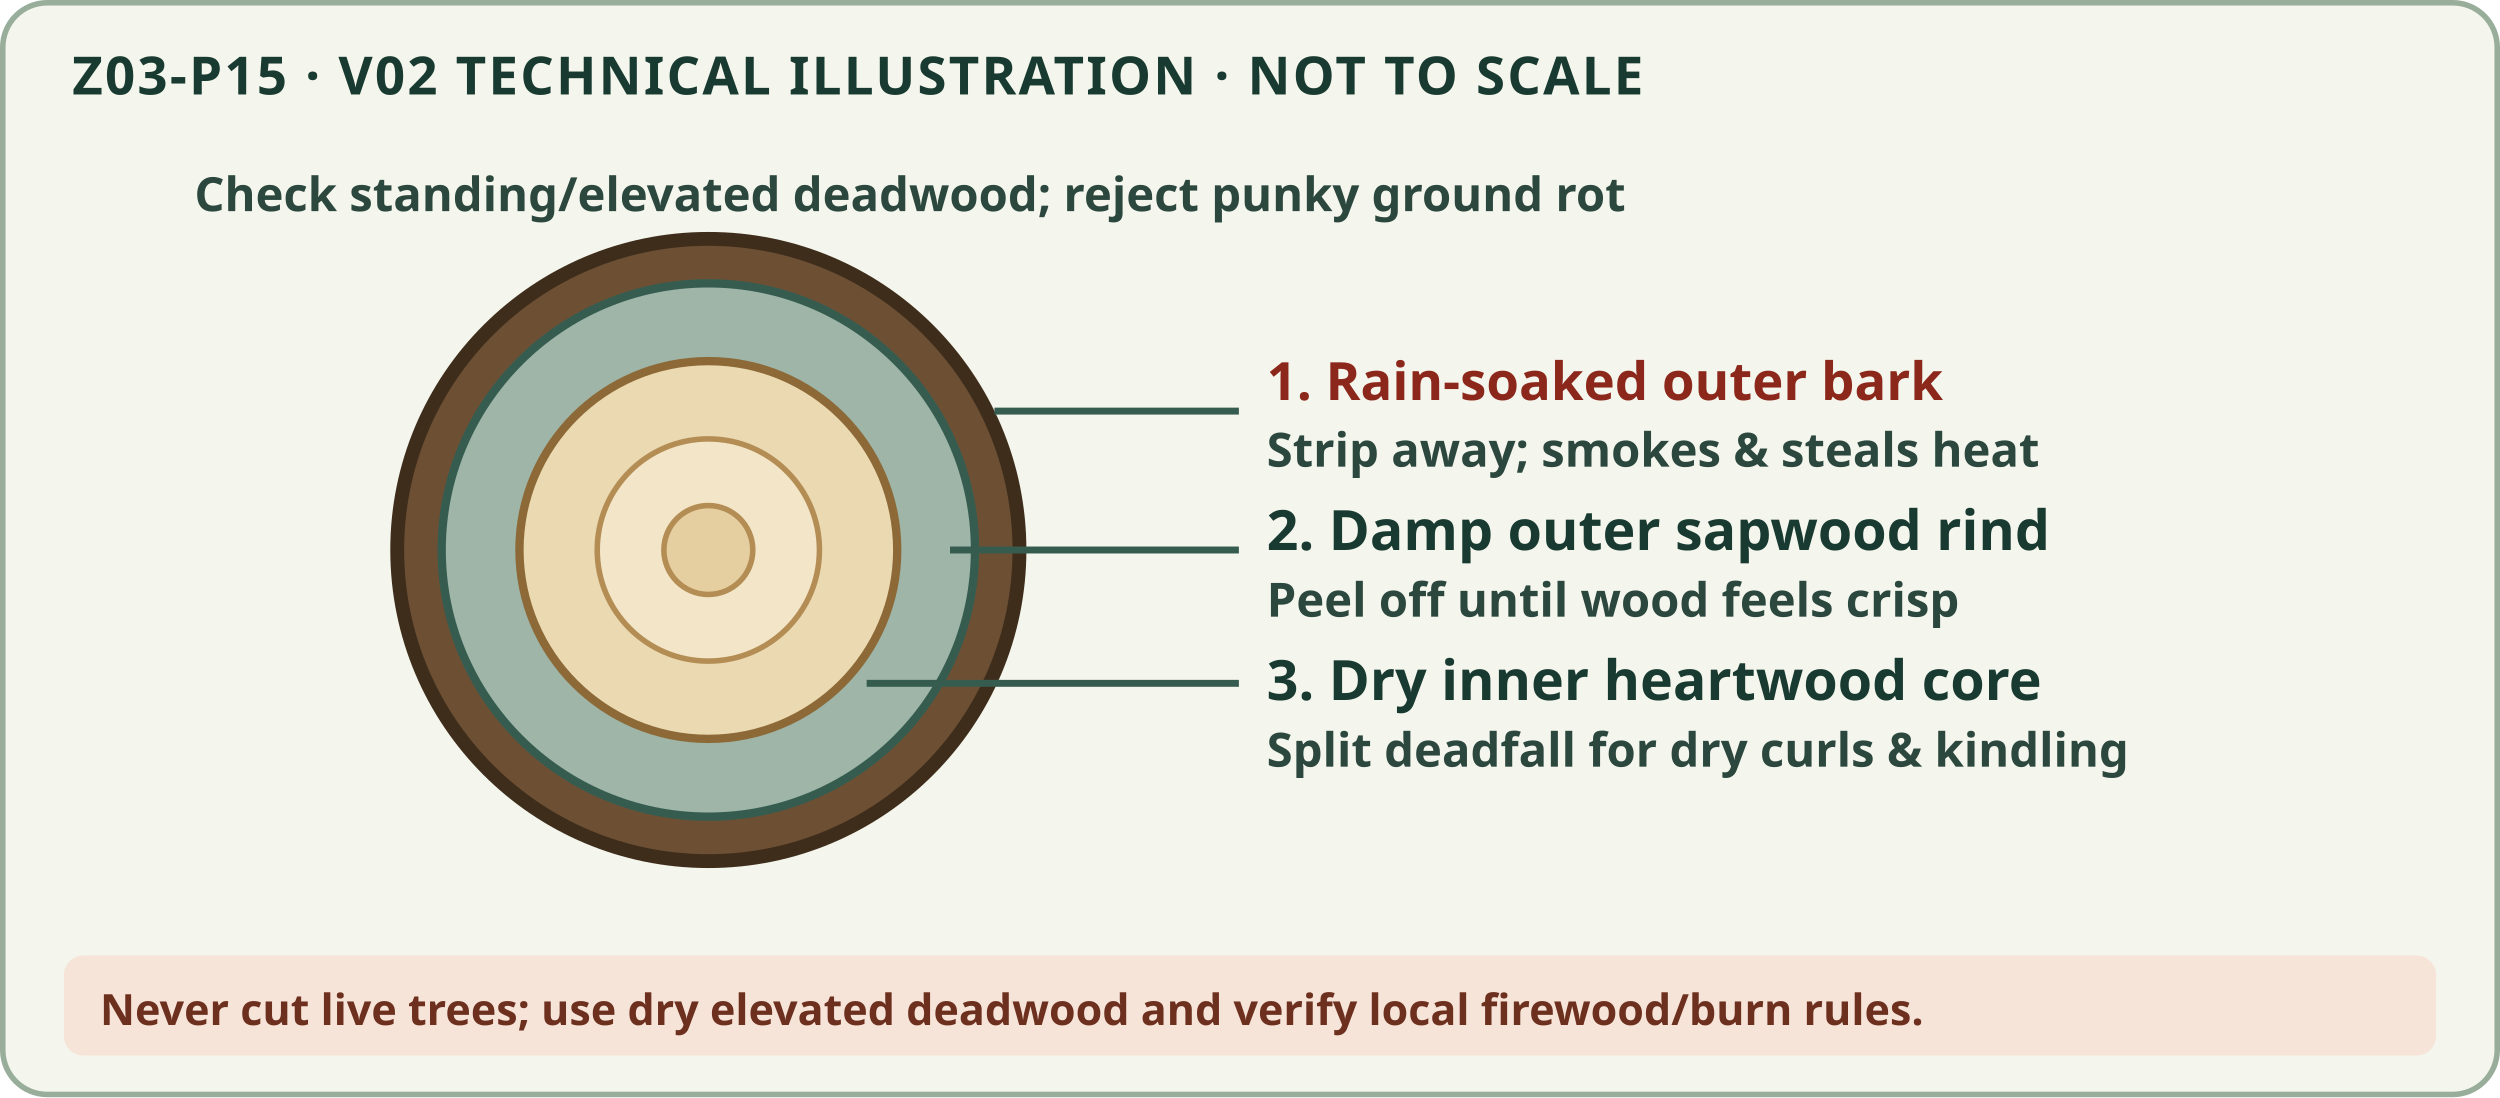
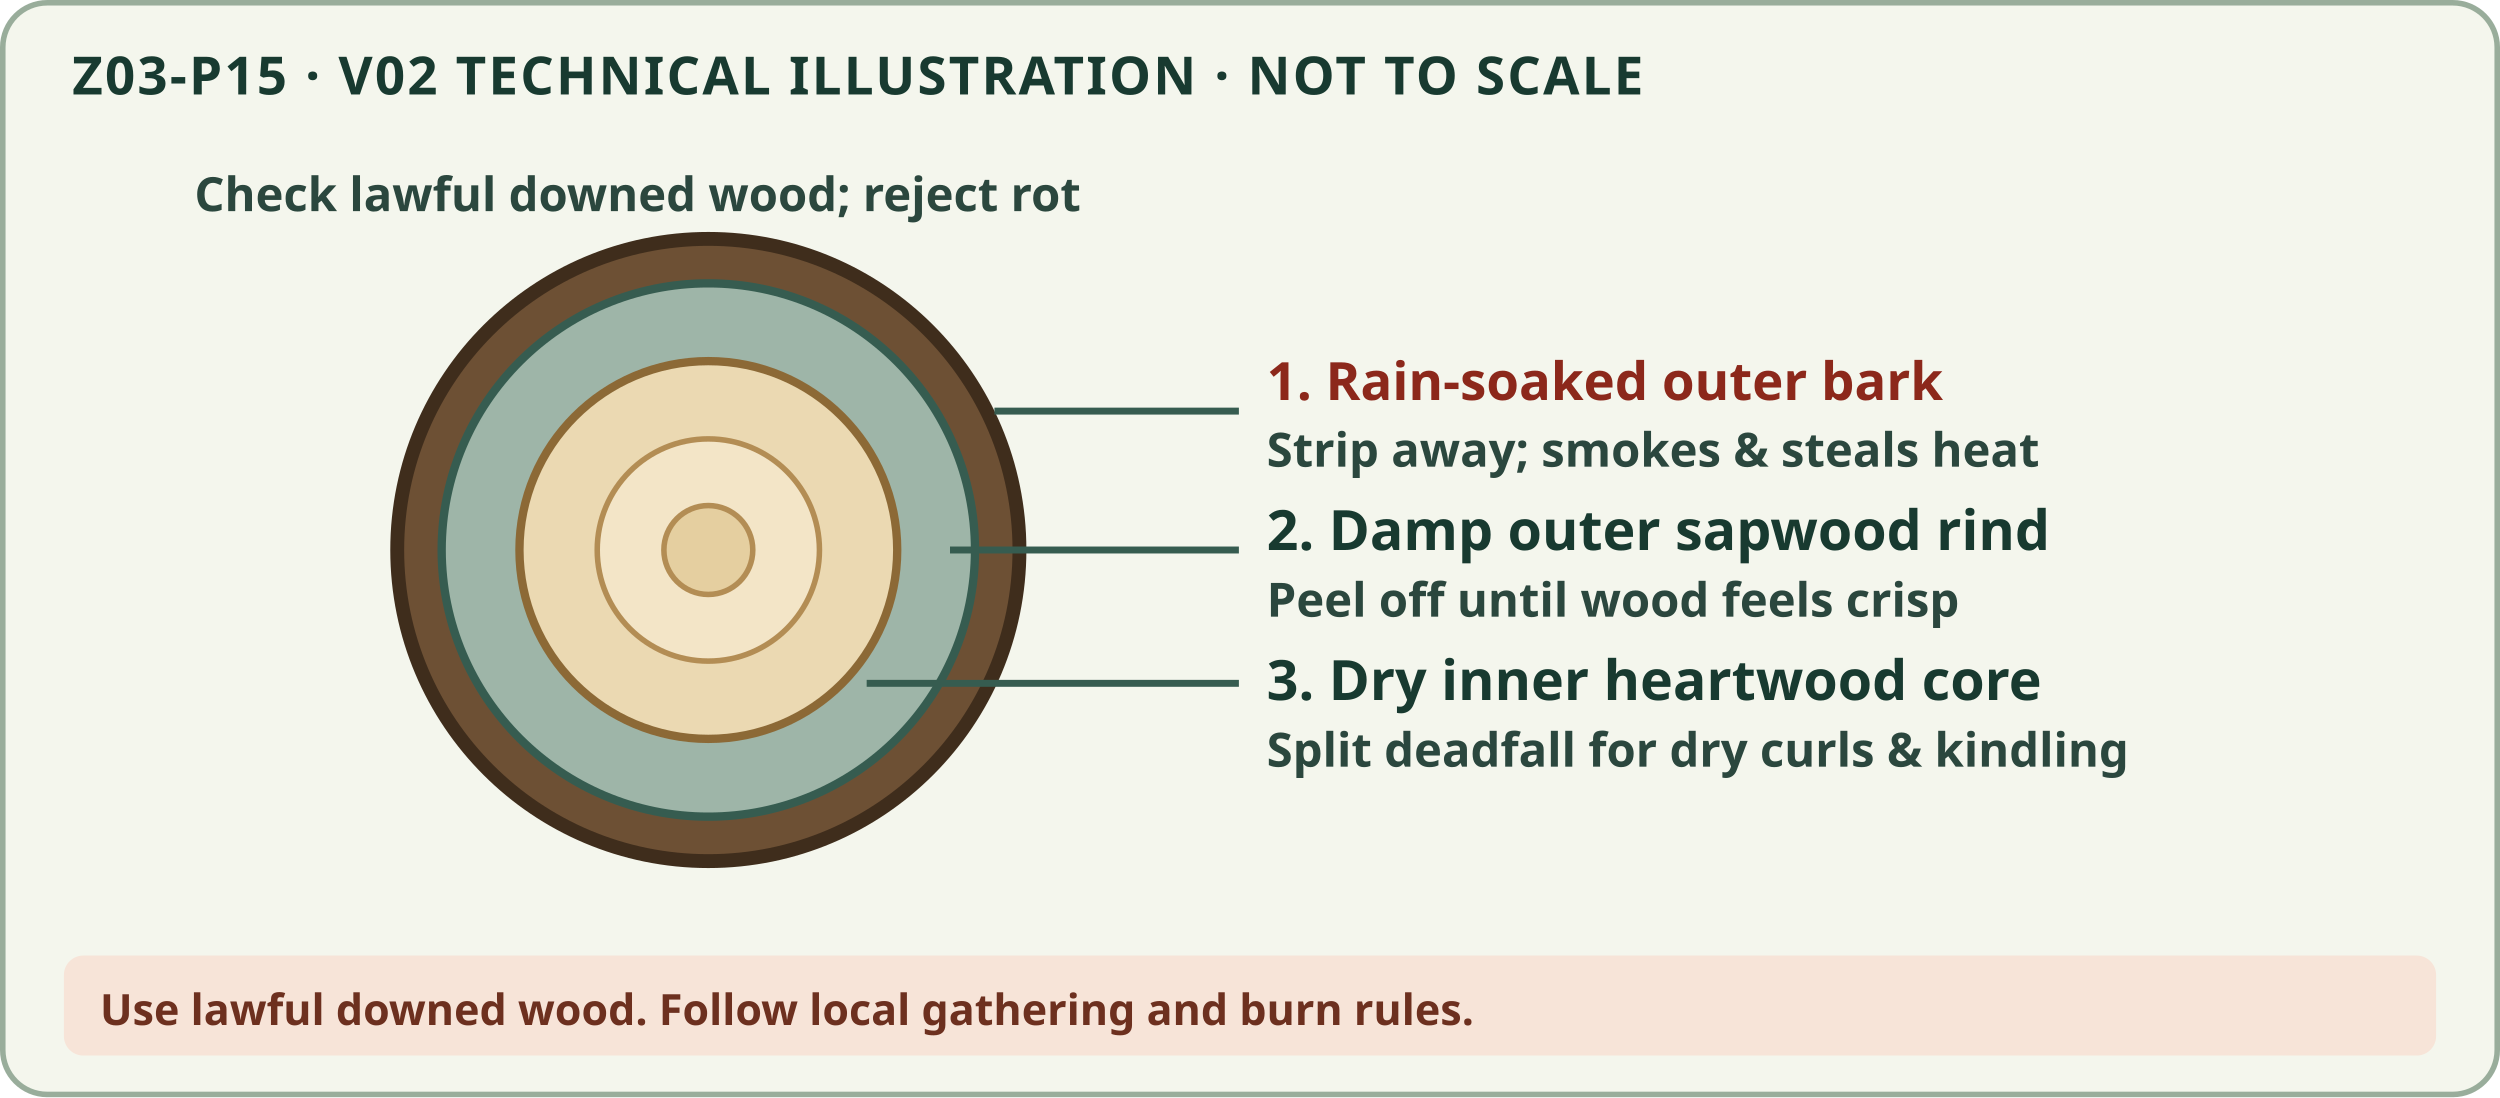
<svg xmlns="http://www.w3.org/2000/svg" class="v02-svg" viewBox="0 0 900 395" role="img" aria-labelledby="title desc">
  <defs>
    <marker id="arr" viewBox="0 0 10 10" refX="8" refY="5" markerWidth="5" markerHeight="5" orient="auto">
      <path d="M0 0L10 5L0 10Z" fill="#205b68" />
    </marker>
    <marker id="arr-r" viewBox="0 0 10 10" refX="8" refY="5" markerWidth="5" markerHeight="5" orient="auto">
      <path d="M0 0L10 5L0 10Z" fill="#972f22" />
    </marker>
    <marker id="arr-g" viewBox="0 0 10 10" refX="8" refY="5" markerWidth="5" markerHeight="5" orient="auto">
      <path d="M0 0L10 5L0 10Z" fill="#183a30" />
    </marker>
  </defs>
  <style>.v02-svg text{font-family:system-ui,sans-serif;font-size:20px;font-weight:650;fill:#183a30}.v02-svg .sm{font-size:17px;font-weight:600;fill:#2b473e}.v02-svg .warn{font-size:19px;font-weight:700;fill:#8c281b}.v02-svg .heading{font-size:19px;letter-spacing:0.8px;font-weight:750;fill:#183a30}.v02-svg .guard{font-size:15.5px;font-weight:650;fill:#6d301f}.v02-svg .leader{fill:none;stroke:#365c50;stroke-width:2.5}.v02-svg .flow{fill:none;stroke:#205b68;stroke-width:4;marker-end:url(#arr)}.v02-svg .rflow{fill:none;stroke:#972f22;stroke-width:4;marker-end:url(#arr-r)}.v02-svg .gflow{fill:none;stroke:#183a30;stroke-width:3.5;marker-end:url(#arr-g)}.v02-svg .dash{fill:none;stroke:#365c50;stroke-width:2.5;stroke-dasharray:10 7}</style>
  <rect x="1" y="1" width="898" height="393" rx="16" fill="#f4f6ed" stroke="#99ad9b" stroke-width="2" />
  <text class="heading" x="26" y="34">Z03-P15 · V02 TECHNICAL ILLUSTRATION · NOT TO SCALE</text>
  <g id="v02-artwork">
    <circle cx="255" cy="198" r="112" fill="#6d5034" stroke="#3f2d1c" stroke-width="5" />
    <circle cx="255" cy="198" r="96" fill="#9eb5a8" stroke="#365c50" stroke-width="3" />
    <circle cx="255" cy="198" r="68" fill="#ebd9b2" stroke="#8c6936" stroke-width="3" />
    <circle cx="255" cy="198" r="40" fill="#f3e5c7" stroke="#b38d54" stroke-width="2" />
    <circle cx="255" cy="198" r="16" fill="#e5cfa0" stroke="#b38d54" stroke-width="2" />
    <path class="leader" d="M358 148h88" />
    <text class="warn" x="456" y="144">1. Rain-soaked outer bark</text>
    <text class="sm" x="456" y="168">Strip away; smokes &amp; steals heat</text>
    <path class="leader" d="M342 198h104" />
    <text x="456" y="198">2. Damp outer sapwood rind</text>
    <text class="sm" x="456" y="222">Peel off until wood feels crisp</text>
    <path class="leader" d="M312 246h134" />
    <text x="456" y="252">3. Dry inner heartwood core</text>
    <text class="sm" x="456" y="276">Split deadfall for dry curls &amp; kindling</text>
-     <text class="sm" x="70" y="76">Check standing/elevated deadwood; reject punky ground rot</text>
+     <text class="sm" x="70" y="76">Check lawful downed wood; reject rot</text>
  </g>
  <rect x="23" y="344" width="854" height="36" rx="7" fill="#f7e4d8" />
-   <text class="guard" x="36" y="369">Never cut live trees; use dry elevated deadwood and verify local firewood/burn rules.</text>
+   <text class="guard" x="36" y="369">Use lawful downed wood. Follow local gathering and burn rules.</text>
</svg>
